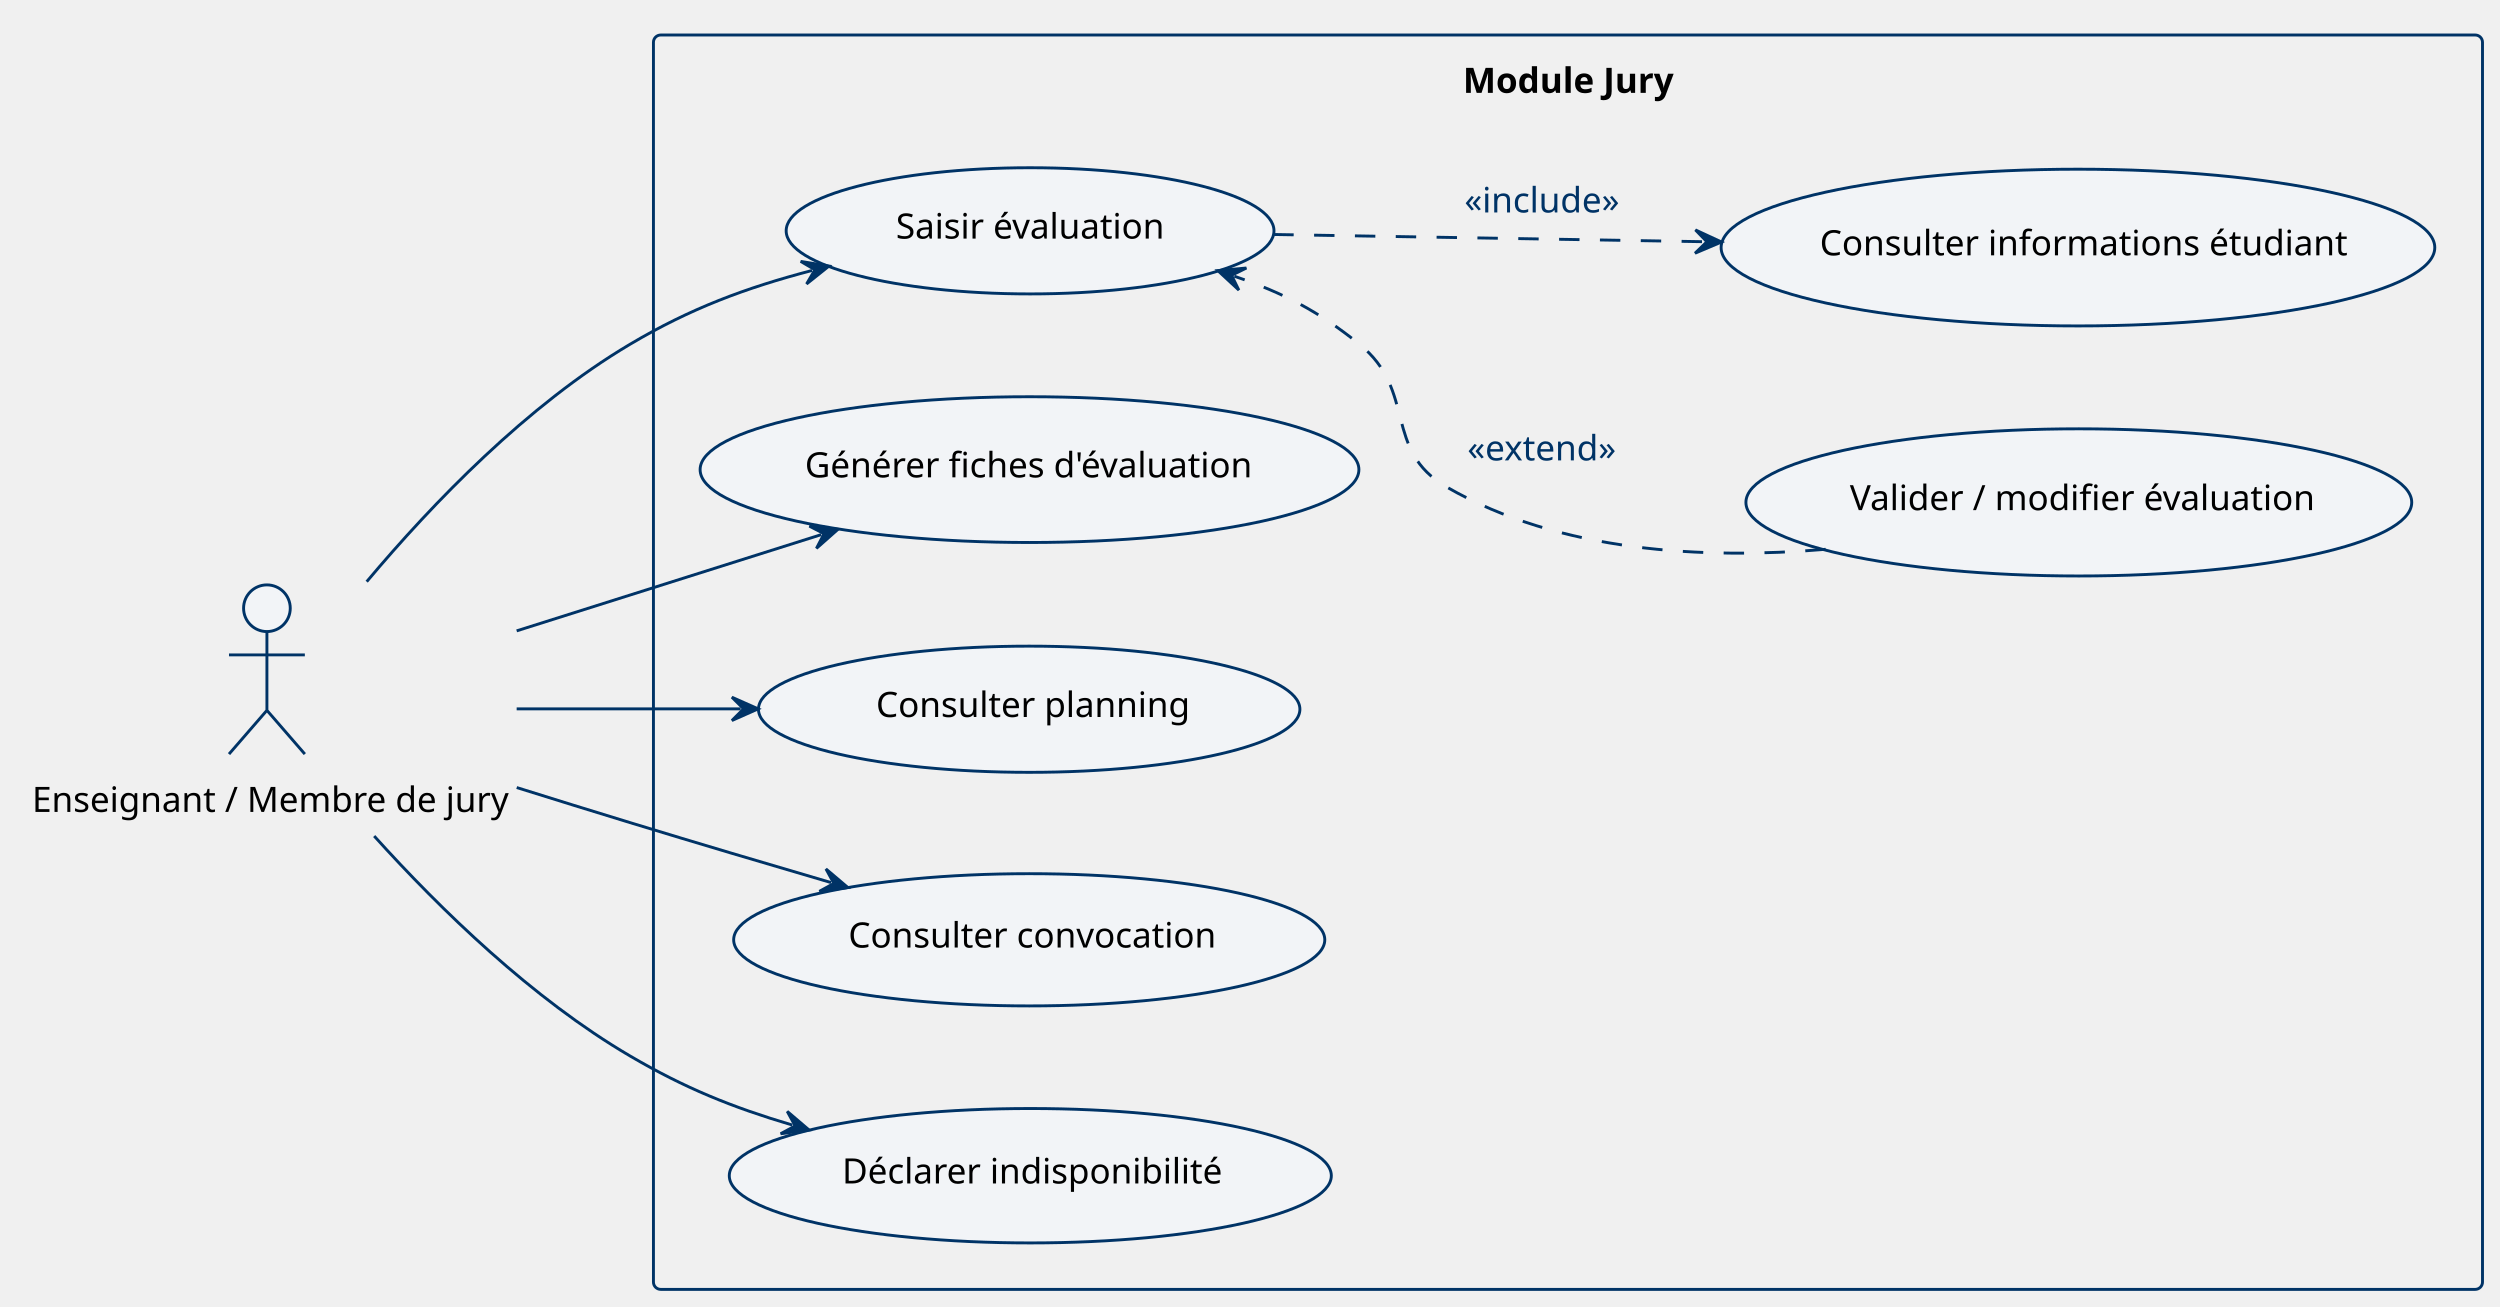
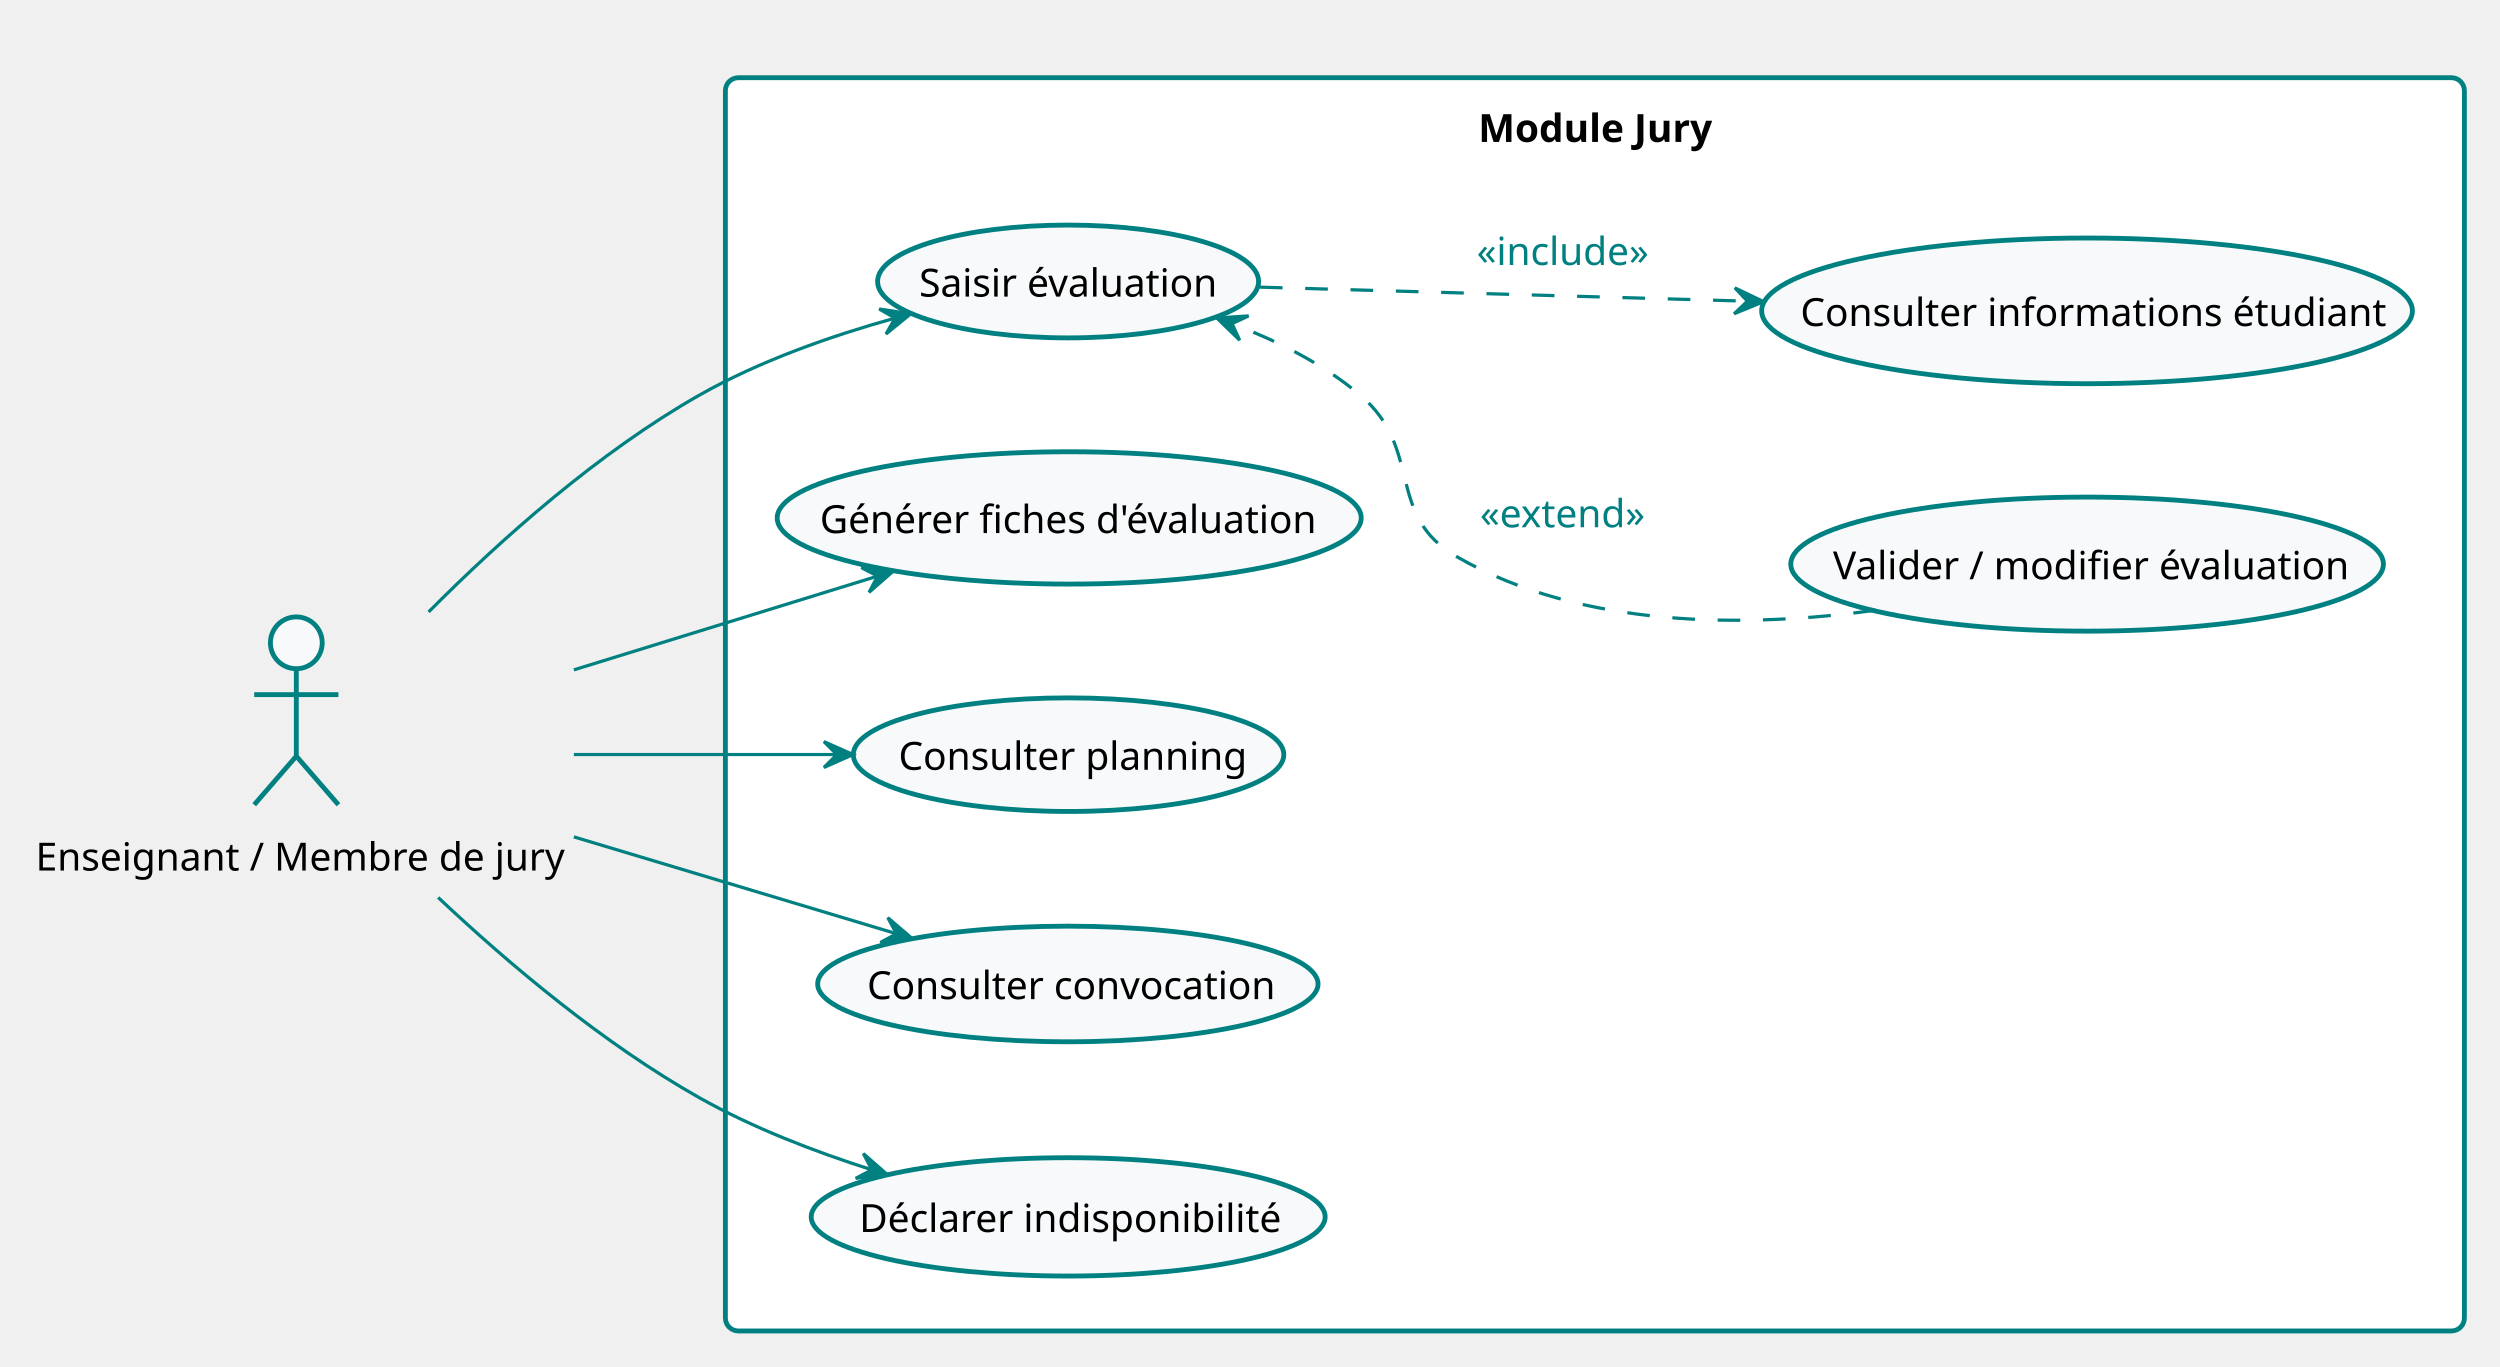
- <svg xmlns="http://www.w3.org/2000/svg" contentStyleType="text/css" height="448px" preserveAspectRatio="none" style="width:857px;height:448px;background:#FFFFFF;" version="1.1" viewBox="0 0 857 448" width="857px" zoomAndPan="magnify">
+ <svg xmlns="http://www.w3.org/2000/svg" contentScriptType="application/ecmascript" contentStyleType="text/css" height="422px" preserveAspectRatio="none" style="width:772px;height:422px;" version="1.1" viewBox="0 0 772 422" width="772px" zoomAndPan="magnify">
  <defs />
  <g>
-     <g id="cluster_Module Jury">
-       <rect fill="none" height="430" rx="2.5" ry="2.5" style="stroke:#003366;stroke-width:1.0;" width="627" x="224" y="12" />
-       <text fill="#000000" font-family="sans-serif" font-size="12" font-weight="bold" lengthAdjust="spacing" textLength="72" x="501.5" y="31.828">Module Jury</text>
-     </g>
-     <g id="elem_UC1">
-       <ellipse cx="352.803" cy="243.128" fill="#F2F4F7" rx="92.803" ry="21.628" style="stroke:#003366;stroke-width:1.0;" />
-       <text fill="#000000" font-family="sans-serif" font-size="12" lengthAdjust="spacing" textLength="105" x="300.303" y="245.784">Consulter planning</text>
-     </g>
-     <g id="elem_UC2">
-       <ellipse cx="352.819" cy="322.164" fill="#F2F4F7" rx="101.319" ry="22.664" style="stroke:#003366;stroke-width:1.0;" />
-       <text fill="#000000" font-family="sans-serif" font-size="12" lengthAdjust="spacing" textLength="124" x="290.819" y="324.82">Consulter convocation</text>
-     </g>
-     <g id="elem_UC3">
-       <ellipse cx="353.189" cy="403.038" fill="#F2F4F7" rx="103.189" ry="23.038" style="stroke:#003366;stroke-width:1.0;" />
-       <text fill="#000000" font-family="sans-serif" font-size="12" lengthAdjust="spacing" textLength="129" x="288.689" y="405.694">Déclarer indisponibilité</text>
-     </g>
-     <g id="elem_UC4">
-       <ellipse cx="353.11" cy="79.128" fill="#F2F4F7" rx="83.61" ry="21.628" style="stroke:#003366;stroke-width:1.0;" />
-       <text fill="#000000" font-family="sans-serif" font-size="12" lengthAdjust="spacing" textLength="92" x="307.11" y="81.784">Saisir évaluation</text>
-     </g>
-     <g id="elem_UC5">
-       <ellipse cx="352.916" cy="160.983" fill="#F2F4F7" rx="112.916" ry="24.983" style="stroke:#003366;stroke-width:1.0;" />
-       <text fill="#000000" font-family="sans-serif" font-size="12" lengthAdjust="spacing" textLength="154" x="275.916" y="163.639">Générer fiches d'évaluation</text>
-     </g>
-     <g id="elem_UC7">
-       <ellipse cx="712.322" cy="84.865" fill="#F2F4F7" rx="122.322" ry="26.864" style="stroke:#003366;stroke-width:1.0;" />
-       <text fill="#000000" font-family="sans-serif" font-size="12" lengthAdjust="spacing" textLength="177" x="623.822" y="87.52">Consulter informations étudiant</text>
-     </g>
-     <g id="elem_UC6">
-       <ellipse cx="712.621" cy="172.224" fill="#F2F4F7" rx="114.121" ry="25.224" style="stroke:#003366;stroke-width:1.0;" />
-       <text fill="#000000" font-family="sans-serif" font-size="12" lengthAdjust="spacing" textLength="157" x="634.121" y="174.88">Valider / modifier évaluation</text>
-     </g>
-     <g id="elem_Jury">
-       <ellipse cx="91.5" cy="208.5" fill="#F2F4F7" rx="8" ry="8" style="stroke:#003366;stroke-width:1.0;" />
-       <path d="M91.5,216.5 L91.5,243.5 M78.5,224.5 L104.5,224.5 M91.5,243.5 L78.5,258.5 M91.5,243.5 L104.5,258.5 " fill="none" style="stroke:#003366;stroke-width:1.0;" />
-       <text fill="#000000" font-family="sans-serif" font-size="12" lengthAdjust="spacing" textLength="161" x="11" y="278.328">Enseignant / Membre de jury</text>
-     </g>
-     <g id="link_UC6_UC4">
-       <path d="M625.83,188.3 C584.08,191.87 534.68,189.26 496,167 C473.87,154.26 485.88,134.02 466,118 C451.97,106.7 440.127,100.501 423.137,94.691 " fill="none" id="UC6-to-UC4" style="stroke:#003366;stroke-width:1.0;stroke-dasharray:7.0,7.0;" />
-       <polygon fill="#003366" points="417.46,92.75,424.682,99.447,422.191,94.368,427.27,91.877,417.46,92.75" style="stroke:#003366;stroke-width:1.0;" />
-       <text fill="#003366" font-family="sans-serif" font-size="12" lengthAdjust="spacing" textLength="50" x="503" y="157.828">«extend»</text>
-     </g>
-     <g id="link_UC4_UC7">
-       <path d="M436.47,80.38 C482.04,81.15 533.511,82.009 584.121,82.859 " fill="none" id="UC4-to-UC7" style="stroke:#003366;stroke-width:1.0;stroke-dasharray:7.0,7.0;" />
-       <polygon fill="#003366" points="590.12,82.96,581.188,78.809,585.121,82.876,581.054,86.808,590.12,82.96" style="stroke:#003366;stroke-width:1.0;" />
-       <text fill="#003366" font-family="sans-serif" font-size="12" lengthAdjust="spacing" textLength="52" x="502" y="72.828">«include»</text>
-     </g>
-     <g id="link_Jury_UC1">
-       <path d="M177.11,243 C203.59,243 226.93,243 253.89,243 " fill="none" id="Jury-to-UC1" style="stroke:#003366;stroke-width:1.0;" />
-       <polygon fill="#003366" points="259.89,243,250.89,239,254.89,243,250.89,247,259.89,243" style="stroke:#003366;stroke-width:1.0;" />
-     </g>
-     <g id="link_Jury_UC2">
-       <path d="M177.13,269.97 C190.14,274.04 203.42,278.16 216,282 C240.37,289.43 261.502,295.704 284.892,302.554 " fill="none" id="Jury-to-UC2" style="stroke:#003366;stroke-width:1.0;" />
-       <polygon fill="#003366" points="290.65,304.24,283.137,297.872,285.851,302.835,280.889,305.549,290.65,304.24" style="stroke:#003366;stroke-width:1.0;" />
-     </g>
-     <g id="link_Jury_UC3">
-       <path d="M128.27,286.6 C151.03,311.82 182.47,342.36 216,362 C234.73,372.97 250.897,379.537 271.607,385.667 " fill="none" id="Jury-to-UC3" style="stroke:#003366;stroke-width:1.0;" />
-       <polygon fill="#003366" points="277.36,387.37,269.865,380.98,272.566,385.951,267.595,388.651,277.36,387.37" style="stroke:#003366;stroke-width:1.0;" />
-     </g>
-     <g id="link_Jury_UC5">
-       <path d="M177.11,216.26 C212.9,204.95 248.209,193.798 281.529,183.268 " fill="none" id="Jury-to-UC5" style="stroke:#003366;stroke-width:1.0;" />
-       <polygon fill="#003366" points="287.25,181.46,277.463,180.358,282.482,182.967,279.874,187.986,287.25,181.46" style="stroke:#003366;stroke-width:1.0;" />
-     </g>
-     <g id="link_Jury_UC4">
-       <path d="M125.7,199.4 C148.41,172.37 180.71,138.93 216,118 C236.7,105.72 255.685,98.647 278.385,92.716 " fill="none" id="Jury-to-UC4" style="stroke:#003366;stroke-width:1.0;" />
-       <polygon fill="#003366" points="284.19,91.2,274.471,89.605,279.352,92.464,276.493,97.345,284.19,91.2" style="stroke:#003366;stroke-width:1.0;" />
-     </g>
+     <rect fill="#FFFFFF" height="387" rx="4" ry="4" style="stroke: #008080; stroke-width: 1.5;" width="537" x="224" y="24" />
+     <text fill="#000000" font-family="sans-serif" font-size="12" font-weight="bold" lengthAdjust="spacingAndGlyphs" textLength="72" x="456.5" y="43.828">Module Jury</text>
+     <ellipse cx="329.973" cy="233.04" fill="#F8F9FA" rx="66.473" ry="17.54" style="stroke: #008080; stroke-width: 1.5;" />
+     <text fill="#000000" font-family="sans-serif" font-size="12" lengthAdjust="spacingAndGlyphs" textLength="105" x="277.473" y="237.713">Consulter planning</text>
+     <ellipse cx="329.753" cy="303.851" fill="#F8F9FA" rx="77.253" ry="17.851" style="stroke: #008080; stroke-width: 1.5;" />
+     <text fill="#000000" font-family="sans-serif" font-size="12" lengthAdjust="spacingAndGlyphs" textLength="124" x="267.753" y="308.523">Consulter convocation</text>
+     <ellipse cx="329.853" cy="375.771" fill="#F8F9FA" rx="79.353" ry="18.271" style="stroke: #008080; stroke-width: 1.5;" />
+     <text fill="#000000" font-family="sans-serif" font-size="12" lengthAdjust="spacingAndGlyphs" textLength="129" x="265.353" y="380.443">Déclarer indisponibilité</text>
+     <ellipse cx="329.831" cy="86.92" fill="#F8F9FA" rx="58.831" ry="17.42" style="stroke: #008080; stroke-width: 1.5;" />
+     <text fill="#000000" font-family="sans-serif" font-size="12" lengthAdjust="spacingAndGlyphs" textLength="92" x="283.831" y="91.592">Saisir évaluation</text>
+     <ellipse cx="330.17" cy="159.934" fill="#F8F9FA" rx="90.17" ry="20.434" style="stroke: #008080; stroke-width: 1.5;" />
+     <text fill="#000000" font-family="sans-serif" font-size="12" lengthAdjust="spacingAndGlyphs" textLength="154" x="253.17" y="164.606">Générer fiches d'évaluation</text>
+     <ellipse cx="644.477" cy="95.995" fill="#F8F9FA" rx="100.477" ry="22.495" style="stroke: #008080; stroke-width: 1.5;" />
+     <text fill="#000000" font-family="sans-serif" font-size="12" lengthAdjust="spacingAndGlyphs" textLength="177" x="555.977" y="100.668">Consulter informations étudiant</text>
+     <ellipse cx="644.497" cy="174.2" fill="#F8F9FA" rx="91.498" ry="20.7" style="stroke: #008080; stroke-width: 1.5;" />
+     <text fill="#000000" font-family="sans-serif" font-size="12" lengthAdjust="spacingAndGlyphs" textLength="157" x="565.997" y="178.872">Valider / modifier évaluation</text>
+     <ellipse cx="91.5" cy="198.5" fill="#F8F9FA" rx="8" ry="8" style="stroke: #008080; stroke-width: 1.5;" />
+     <path d="M91.5,206.5 L91.5,233.5 M78.5,214.5 L104.5,214.5 M91.5,233.5 L78.5,248.5 M91.5,233.5 L104.5,248.5 " fill="none" style="stroke: #008080; stroke-width: 1.5;" />
+     <text fill="#000000" font-family="sans-serif" font-size="12" lengthAdjust="spacingAndGlyphs" textLength="161" x="11" y="268.828">Enseignant / Membre de jury</text>
+     <path d="M579.26,188.44 C539.48,193.89 488.77,194.22 450,172 C427.51,159.12 439.78,138.75 420,122 C408.71,112.45 394.51,105.3 380.78,100.05 " fill="none" id="UC6-&gt;UC4" style="stroke: #008080; stroke-width: 1.0; stroke-dasharray: 7.0,7.0;" />
+     <polygon fill="#008080" points="375.75,98.2,382.816,105.061,380.443,99.926,385.577,97.552,375.75,98.2" style="stroke: #008080; stroke-width: 1.0;" />
+     <text fill="#008080" font-family="sans-serif" font-size="12" lengthAdjust="spacingAndGlyphs" textLength="50" x="457" y="162.828">«extend»</text>
+     <path d="M389.05,88.67 C431.2,89.89 489.38,91.56 539.47,93 " fill="none" id="UC4-&gt;UC7" style="stroke: #008080; stroke-width: 1.0; stroke-dasharray: 7.0,7.0;" />
+     <polygon fill="#008080" points="544.6,93.15,535.718,88.895,539.602,93.007,535.489,96.891,544.6,93.15" style="stroke: #008080; stroke-width: 1.0;" />
+     <text fill="#008080" font-family="sans-serif" font-size="12" lengthAdjust="spacingAndGlyphs" textLength="52" x="456" y="81.828">«include»</text>
+     <path d="M177.21,233 C203.81,233 232.86,233 258.37,233 " fill="none" id="Jury-&gt;UC1" style="stroke: #008080; stroke-width: 1.0;" />
+     <polygon fill="#008080" points="263.42,233,254.42,229,258.42,233,254.42,237,263.42,233" style="stroke: #008080; stroke-width: 1.0;" />
+     <path d="M177.21,258.43 C210.42,268.4 247.46,279.52 276.65,288.28 " fill="none" id="Jury-&gt;UC2" style="stroke: #008080; stroke-width: 1.0;" />
+     <polygon fill="#008080" points="281.63,289.78,274.15,283.373,276.839,288.35,271.862,291.039,281.63,289.78" style="stroke: #008080; stroke-width: 1.0;" />
+     <path d="M135.3,277.14 C157.71,298.23 186.58,322.43 216,339 C232.36,348.21 251.36,355.55 269.05,361.18 " fill="none" id="Jury-&gt;UC3" style="stroke: #008080; stroke-width: 1.0;" />
+     <polygon fill="#008080" points="274.01,362.72,266.601,356.231,269.235,361.238,264.229,363.872,274.01,362.72" style="stroke: #008080; stroke-width: 1.0;" />
+     <path d="M177.21,206.85 C208.29,197.26 242.73,186.63 270.94,177.92 " fill="none" id="Jury-&gt;UC5" style="stroke: #008080; stroke-width: 1.0;" />
+     <polygon fill="#008080" points="275.77,176.43,265.989,175.278,270.995,177.912,268.361,182.918,275.77,176.43" style="stroke: #008080; stroke-width: 1.0;" />
+     <path d="M132.35,188.97 C154.96,166.24 184.91,139.65 216,122 C234.52,111.49 256.58,103.75 276.28,98.26 " fill="none" id="Jury-&gt;UC4" style="stroke: #008080; stroke-width: 1.0;" />
+     <polygon fill="#008080" points="281.23,96.91,271.494,95.421,276.406,98.227,273.601,103.139,281.23,96.91" style="stroke: #008080; stroke-width: 1.0;" />
  </g>
</svg>
